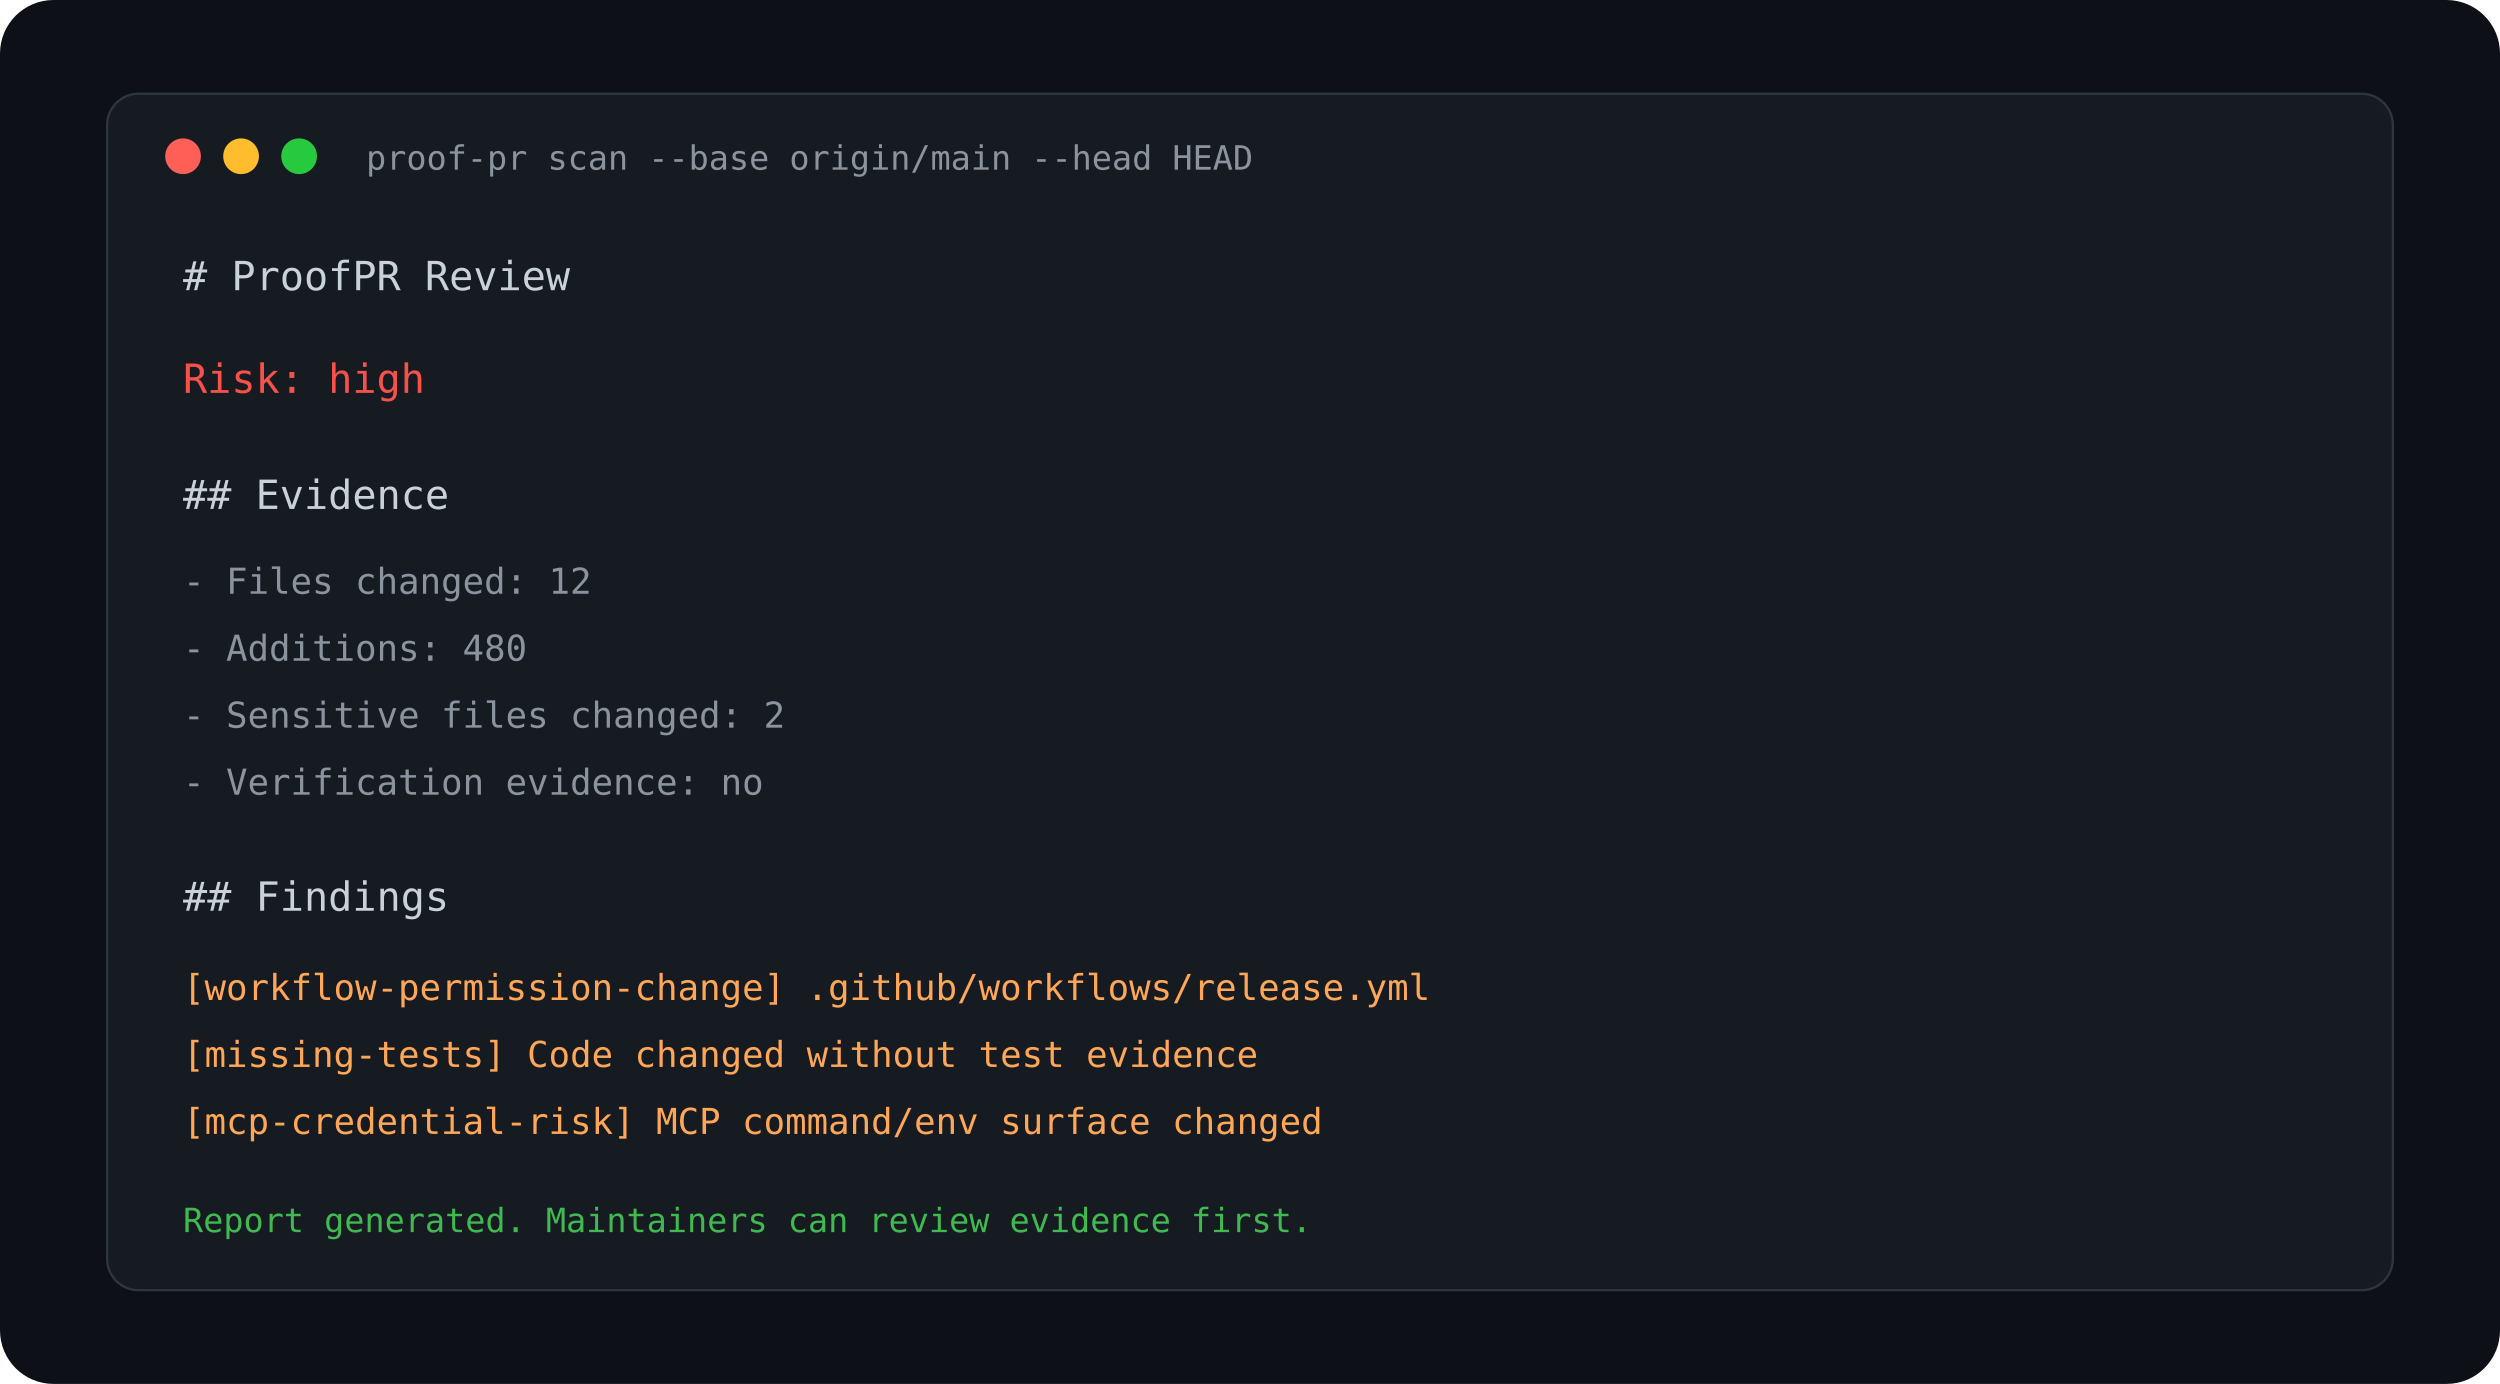
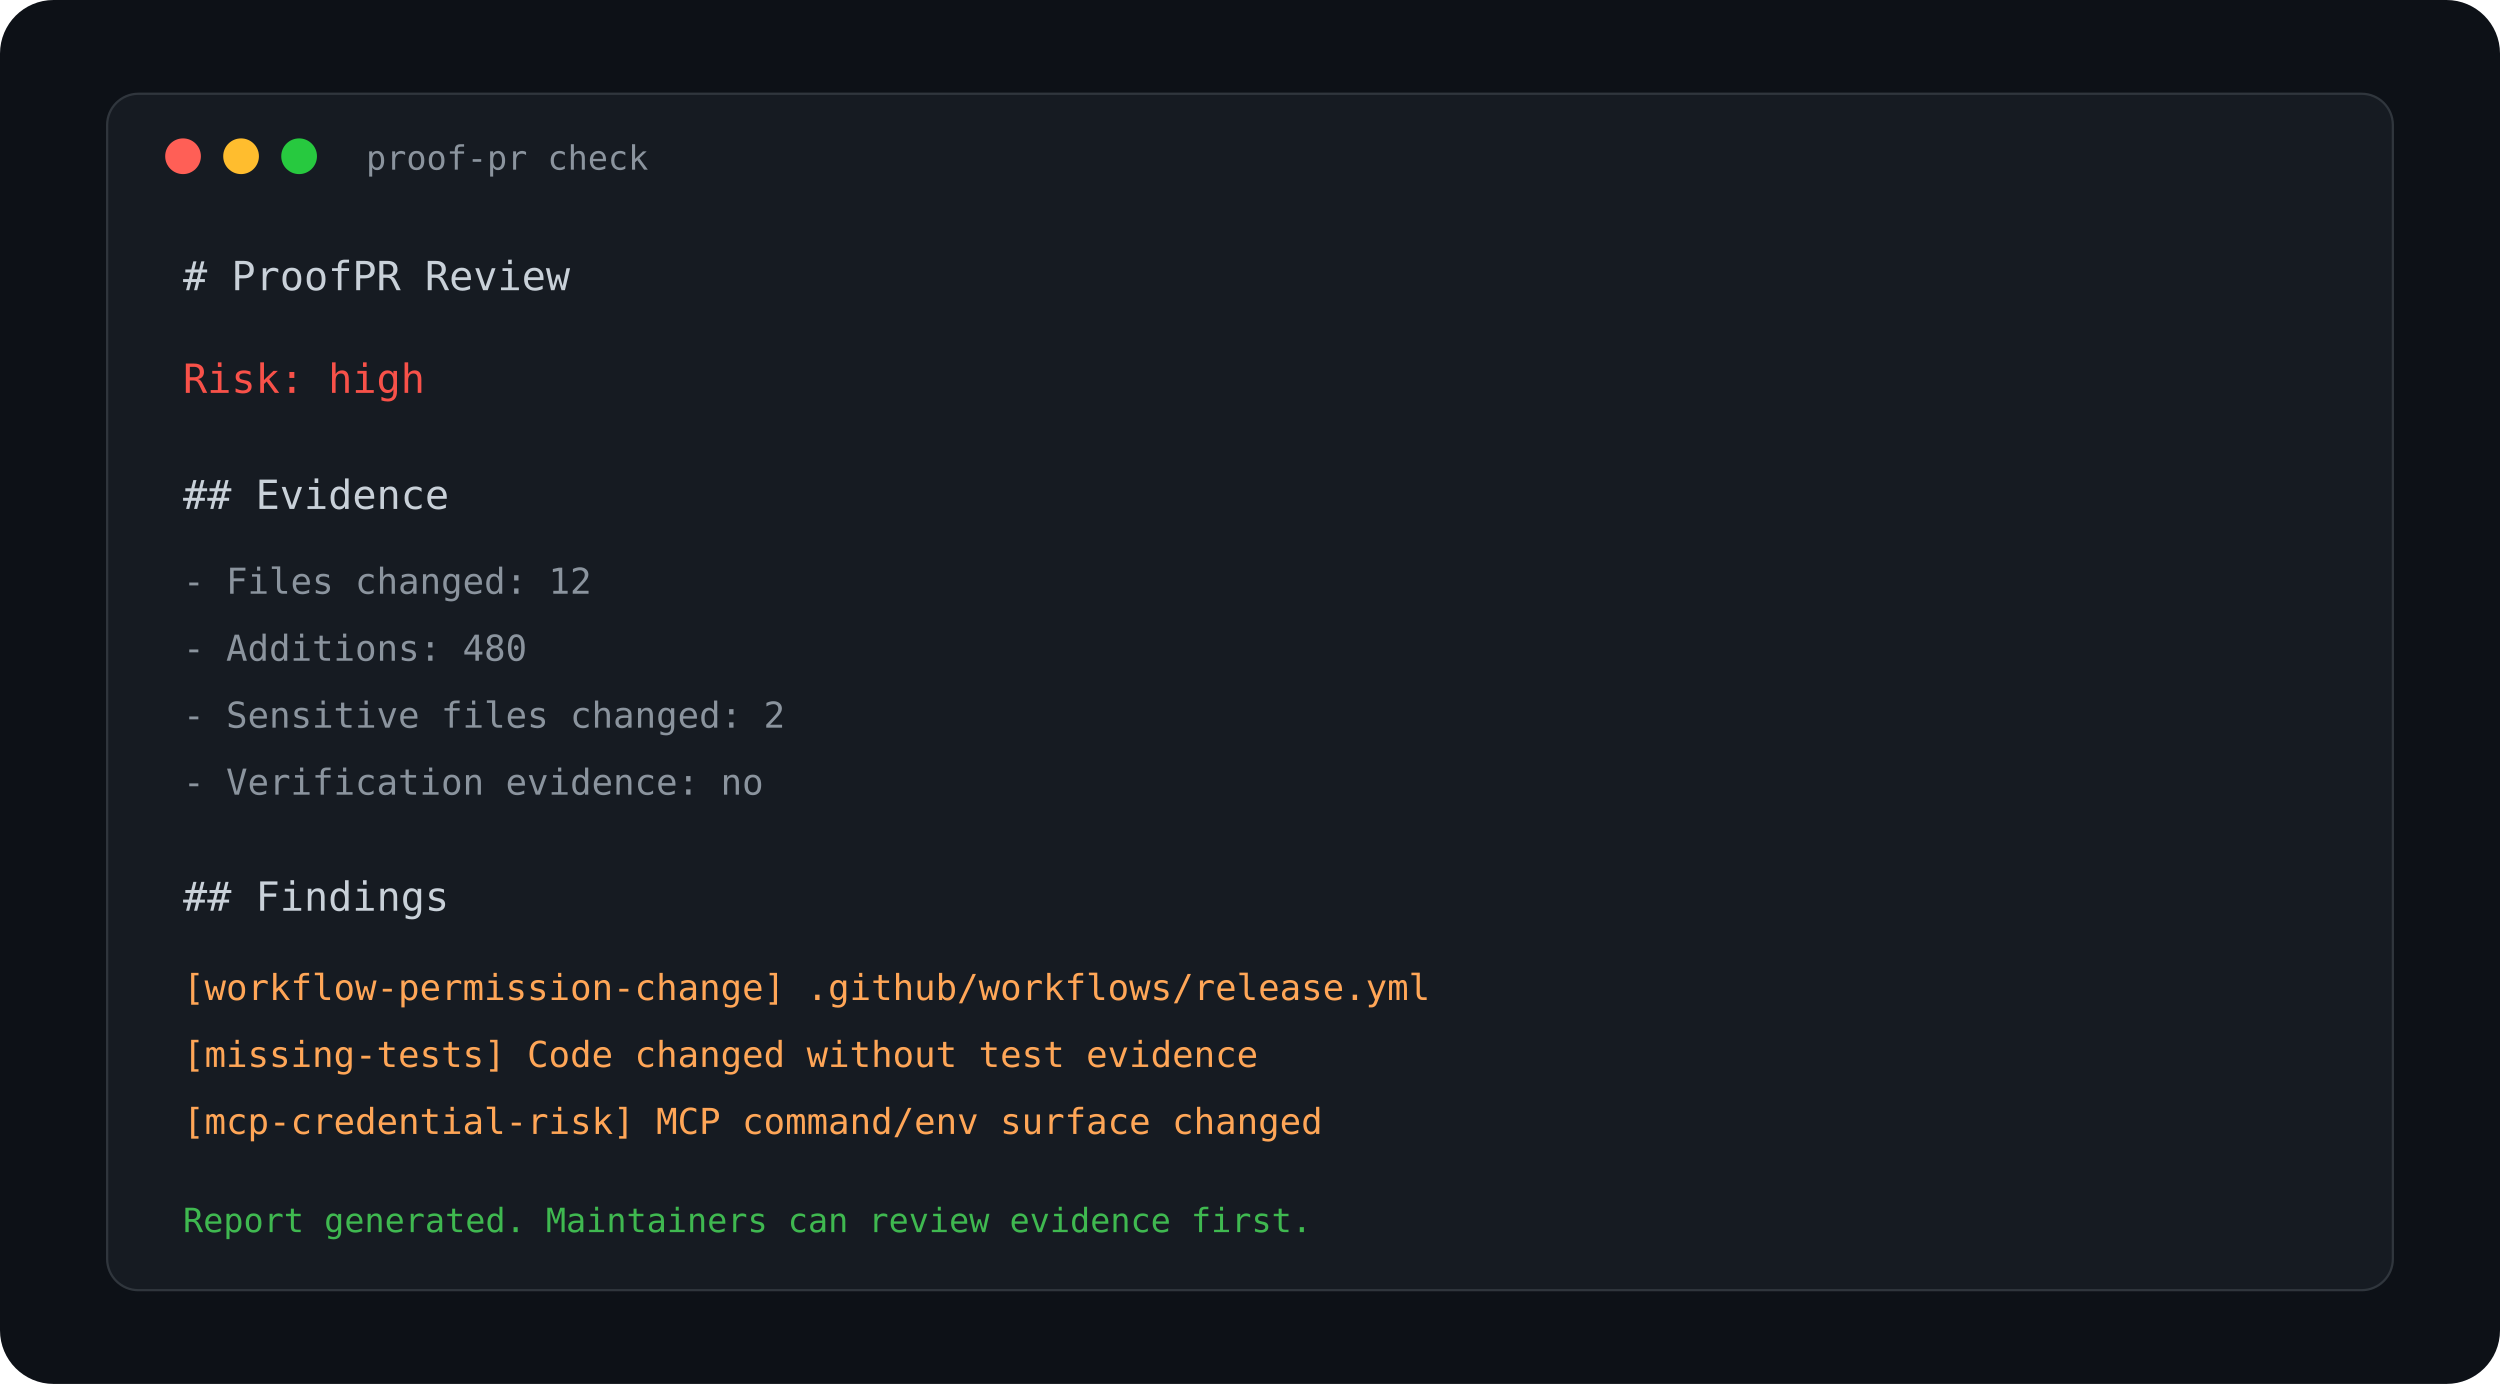
<svg xmlns="http://www.w3.org/2000/svg" width="1120" height="620" viewBox="0 0 1120 620" fill="none" role="img" aria-labelledby="title desc">
  <rect width="1120" height="620" rx="24" fill="#0D1117" />
  <rect x="48" y="42" width="1024" height="536" rx="14" fill="#161B22" stroke="#30363D" />
  <circle cx="82" cy="70" r="8" fill="#FF5F56" />
  <circle cx="108" cy="70" r="8" fill="#FFBD2E" />
  <circle cx="134" cy="70" r="8" fill="#27C93F" />
-   <text x="164" y="76" font-family="Consolas, 'Cascadia Mono', monospace" font-size="15" fill="#8B949E">proof-pr scan --base origin/main --head HEAD</text>
+   <text x="164" y="76" font-family="Consolas, 'Cascadia Mono', monospace" font-size="15" fill="#8B949E">proof-pr check</text>
  <text x="82" y="130" font-family="Consolas, 'Cascadia Mono', monospace" font-size="18" fill="#C9D1D9"># ProofPR Review</text>
  <text x="82" y="176" font-family="Consolas, 'Cascadia Mono', monospace" font-size="18" fill="#F85149">Risk: high</text>
  <text x="82" y="228" font-family="Consolas, 'Cascadia Mono', monospace" font-size="18" fill="#C9D1D9">## Evidence</text>
  <text x="82" y="266" font-family="Consolas, 'Cascadia Mono', monospace" font-size="16" fill="#8B949E">- Files changed: 12</text>
  <text x="82" y="296" font-family="Consolas, 'Cascadia Mono', monospace" font-size="16" fill="#8B949E">- Additions: 480</text>
  <text x="82" y="326" font-family="Consolas, 'Cascadia Mono', monospace" font-size="16" fill="#8B949E">- Sensitive files changed: 2</text>
  <text x="82" y="356" font-family="Consolas, 'Cascadia Mono', monospace" font-size="16" fill="#8B949E">- Verification evidence: no</text>
  <text x="82" y="408" font-family="Consolas, 'Cascadia Mono', monospace" font-size="18" fill="#C9D1D9">## Findings</text>
  <text x="82" y="448" font-family="Consolas, 'Cascadia Mono', monospace" font-size="16" fill="#FFA657">[workflow-permission-change] .github/workflows/release.yml</text>
  <text x="82" y="478" font-family="Consolas, 'Cascadia Mono', monospace" font-size="16" fill="#FFA657">[missing-tests] Code changed without test evidence</text>
  <text x="82" y="508" font-family="Consolas, 'Cascadia Mono', monospace" font-size="16" fill="#FFA657">[mcp-credential-risk] MCP command/env surface changed</text>
  <text x="82" y="552" font-family="Consolas, 'Cascadia Mono', monospace" font-size="15" fill="#3FB950">Report generated. Maintainers can review evidence first.</text>
</svg>
